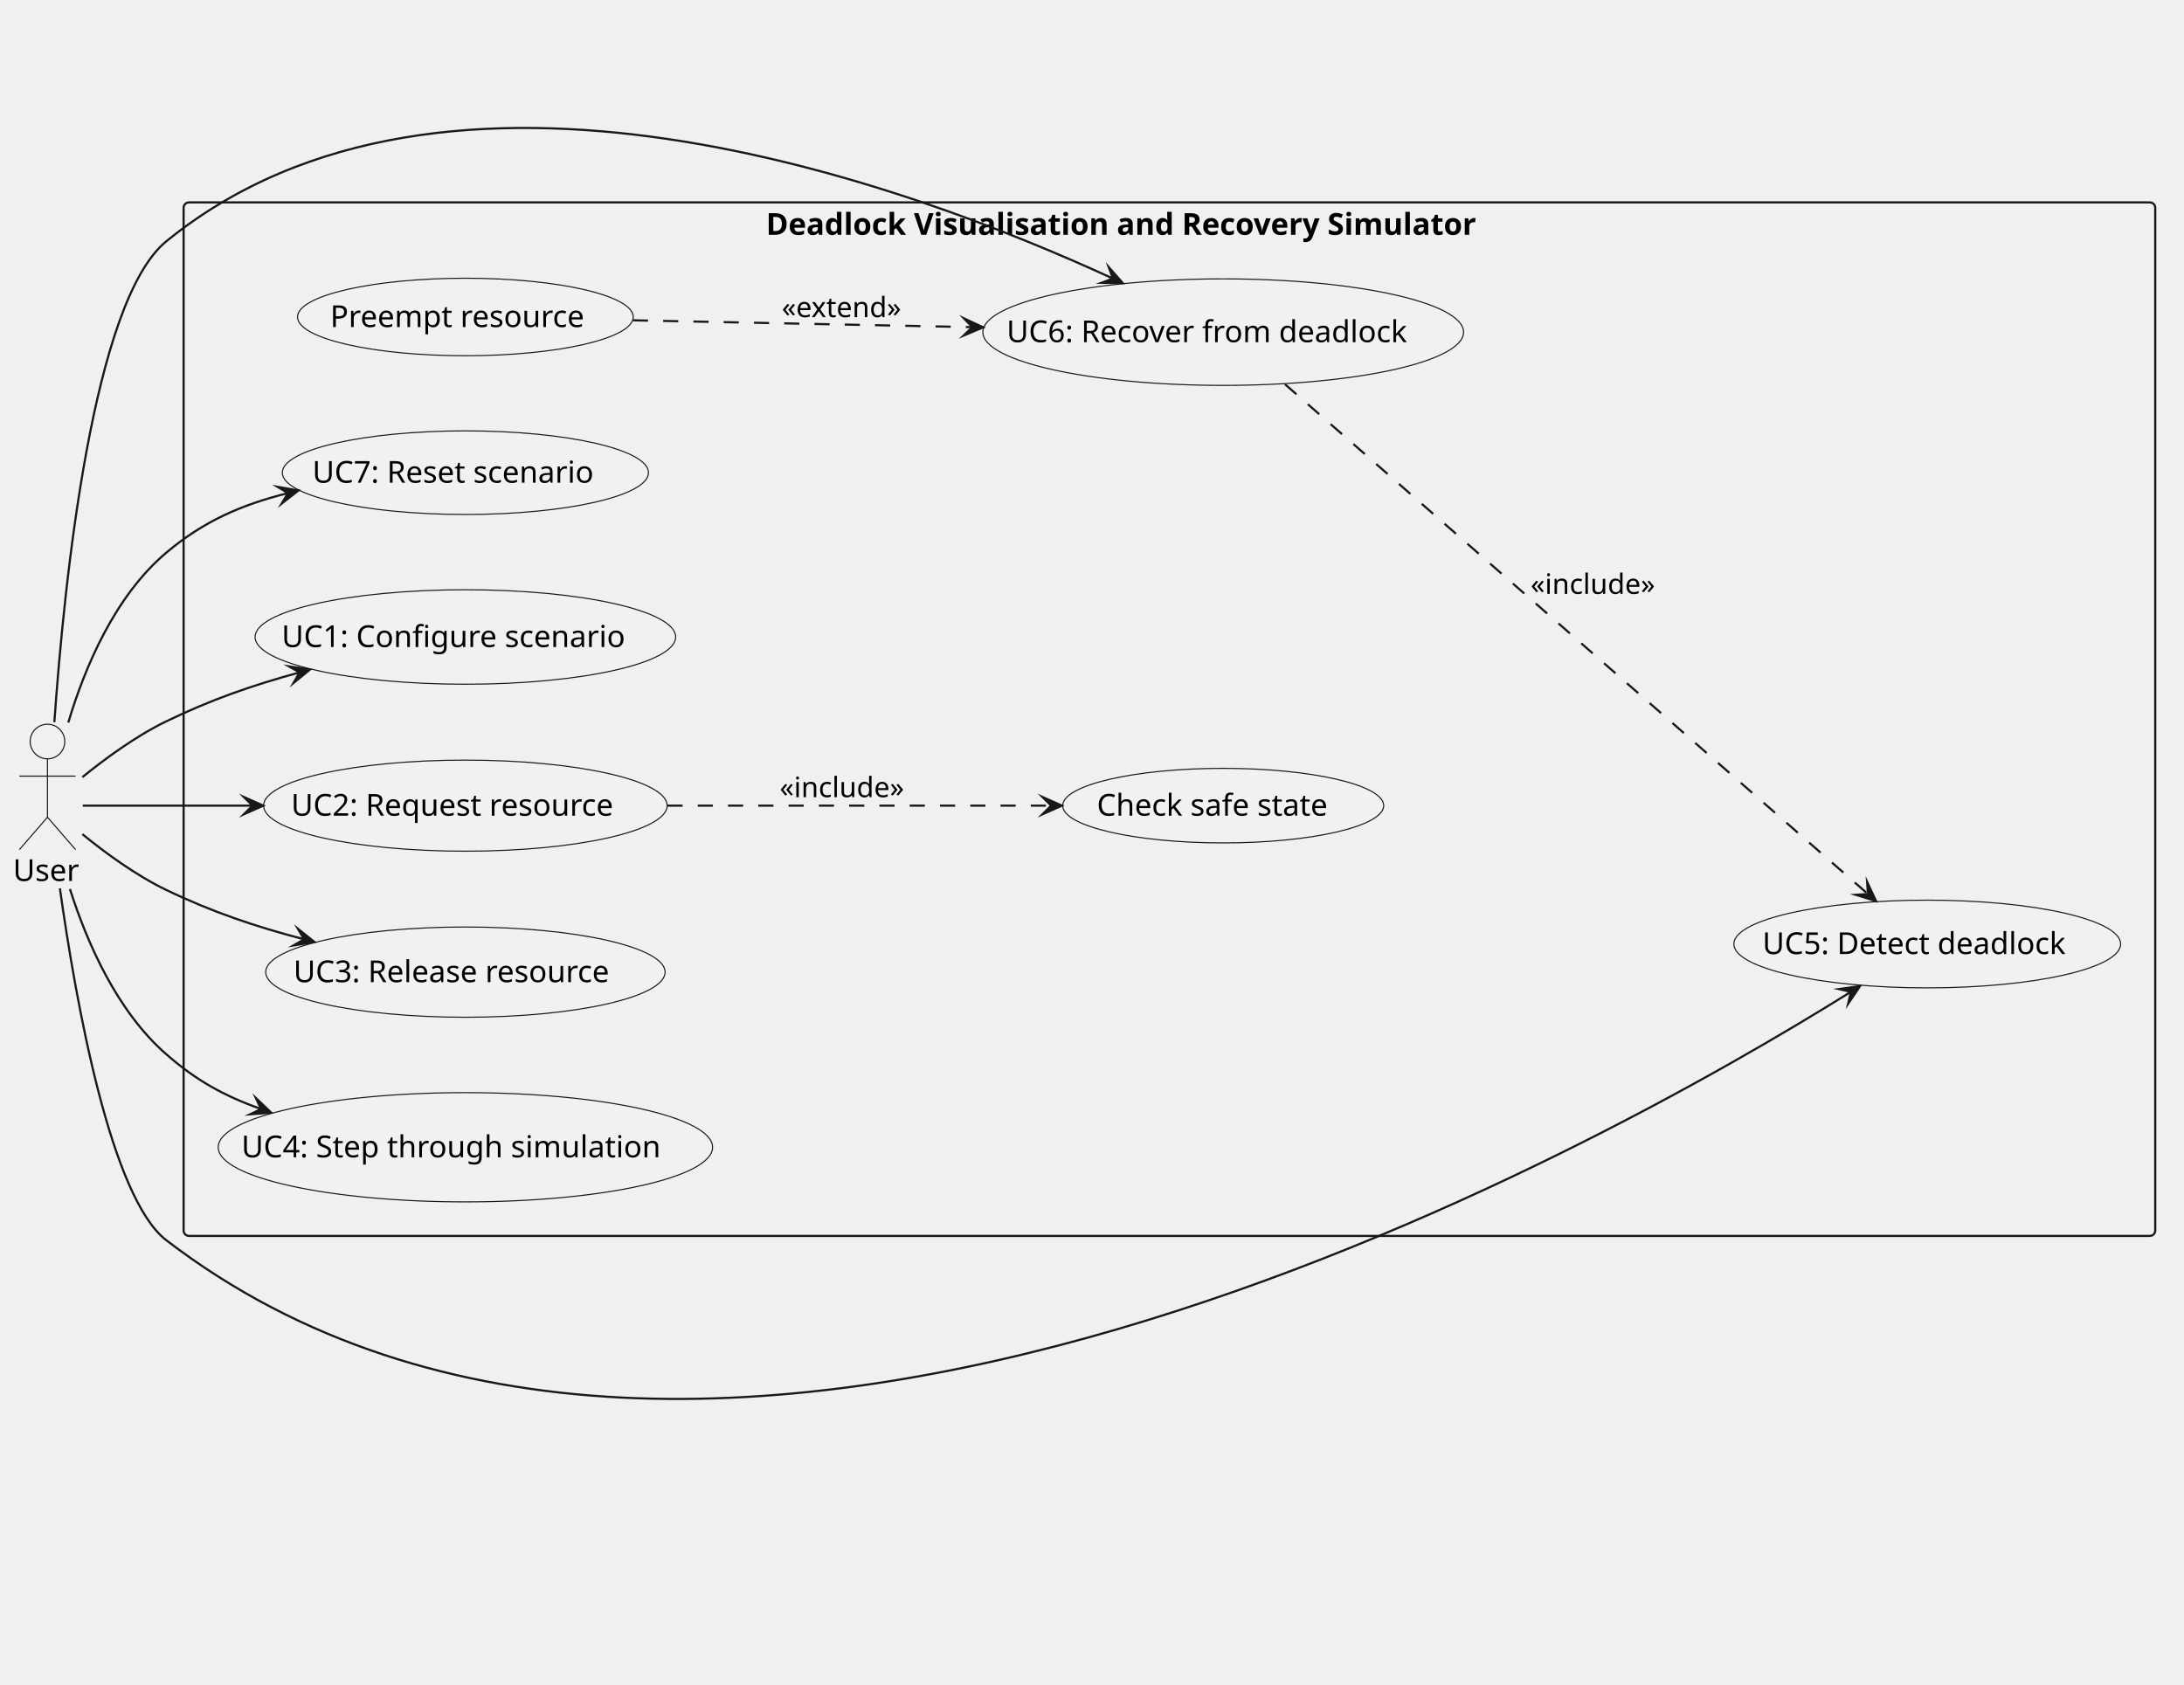
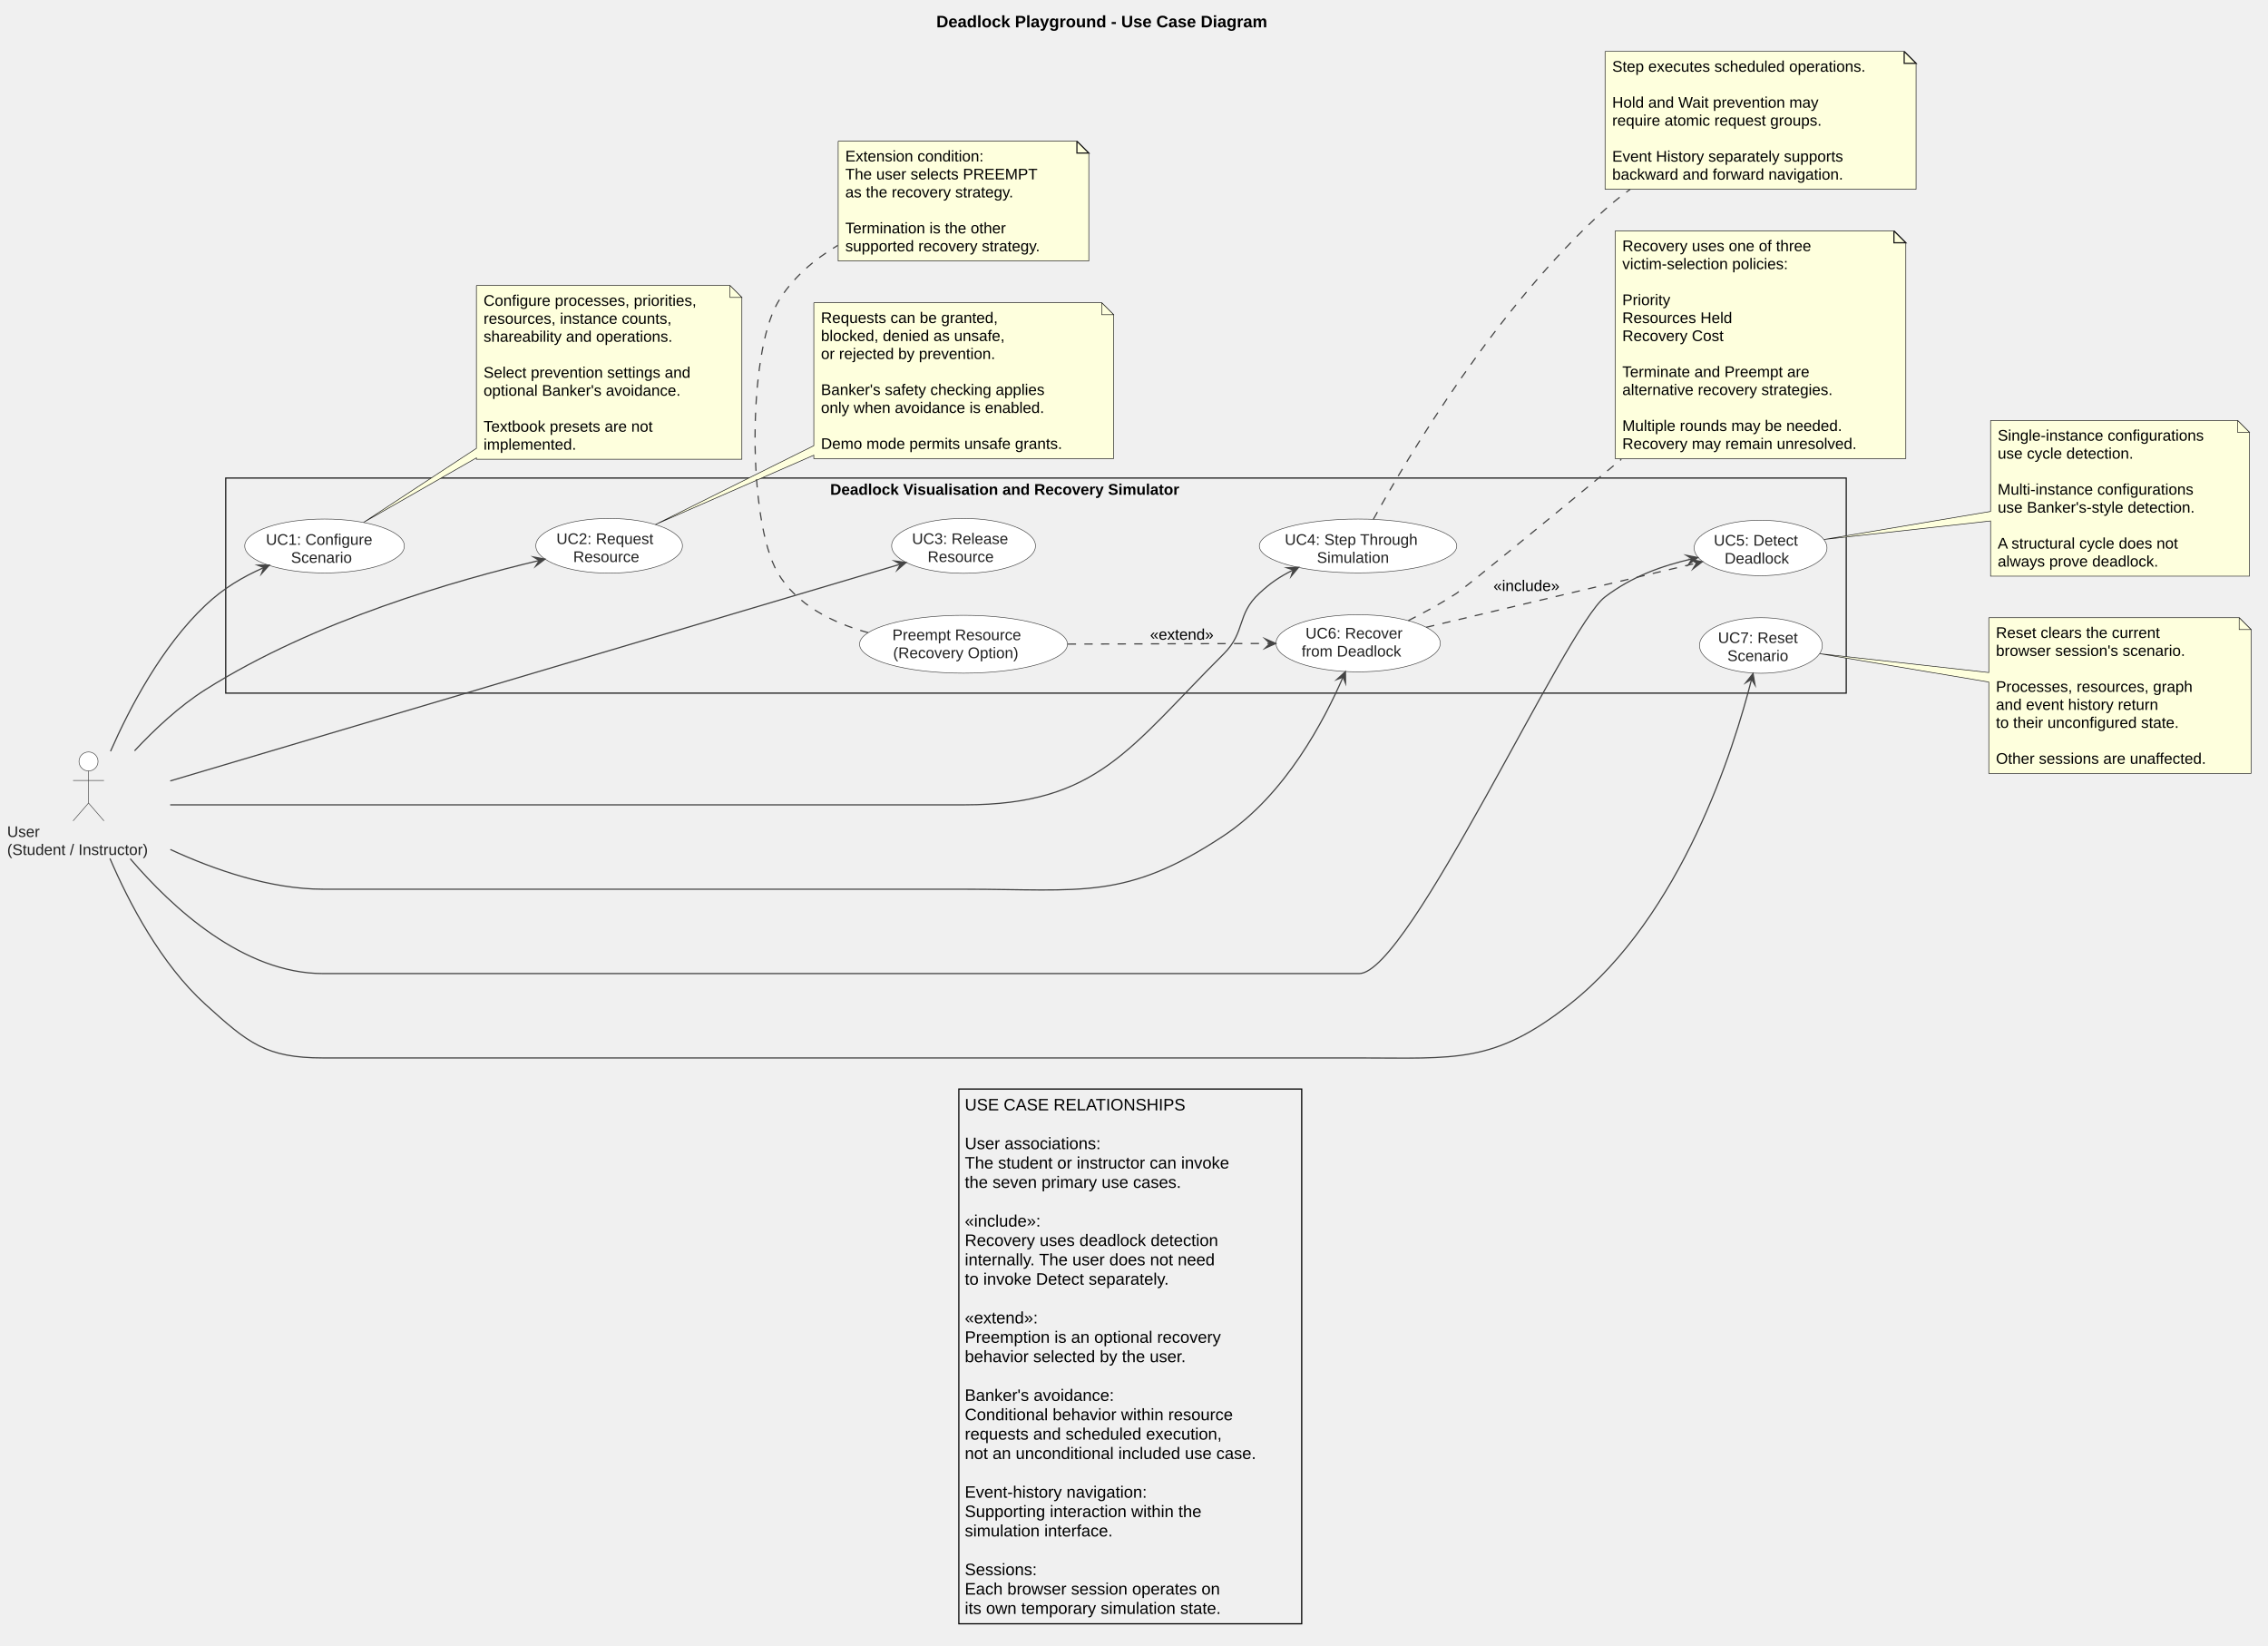
- <svg xmlns="http://www.w3.org/2000/svg" version="1.1" data-diagram-type="DESCRIPTION" style="width:1010px;height:779px;background:#FFFFFF;" width="1010px" height="779px" viewBox="0 0 1010 779" zoomAndPan="magnify" preserveAspectRatio="none" contentStyleType="text/css">
+ <svg xmlns="http://www.w3.org/2000/svg" version="1.1" data-diagram-type="DESCRIPTION" style="width:1909px;height:1385px;background:#FFFFFF;" width="1909px" height="1385px" viewBox="0 0 1909 1385" zoomAndPan="magnify" preserveAspectRatio="none" contentStyleType="text/css">
  <defs />
  <g font-family="sans-serif" lengthAdjust="spacing">
-     <g class="cluster" data-qualified-name="Deadlock Visualisation and Recovery Simulator" id="ent0002" data-source-line="5">
-       <rect x="84.91" y="93.61" width="911.79" height="478" fill="none" style="stroke:#181818;stroke-width:1;" rx="2.5" ry="2.5" />
-       <text x="354.245" y="108.605" fill="#000" font-size="14" textLength="373.119" font-weight="700">Deadlock Visualisation and Recovery Simulator</text>
-     </g>
-     <g class="entity" data-qualified-name="Deadlock Visualisation and Recovery Simulator.UC1" id="ent0003" data-source-line="6">
-       <ellipse cx="215.219" cy="294.61" rx="97.249" ry="21.85" fill="#F1F1F1" style="stroke:#181818;stroke-width:0.5;" />
-       <text x="130.231" y="299.258" fill="#000" font-size="14" textLength="169.976">UC1: Configure scenario</text>
-     </g>
-     <g class="entity" data-qualified-name="Deadlock Visualisation and Recovery Simulator.UC2" id="ent0004" data-source-line="7">
-       <ellipse cx="215.217" cy="372.613" rx="93.317" ry="21.063" fill="#F1F1F1" style="stroke:#181818;stroke-width:0.5;" />
-       <text x="134.612" y="377.262" fill="#000" font-size="14" textLength="161.212">UC2: Request resource</text>
-     </g>
-     <g class="entity" data-qualified-name="Deadlock Visualisation and Recovery Simulator.UC3" id="ent0005" data-source-line="8">
-       <ellipse cx="215.222" cy="449.61" rx="92.352" ry="20.87" fill="#F1F1F1" style="stroke:#181818;stroke-width:0.5;" />
-       <text x="135.699" y="454.259" fill="#000" font-size="14" textLength="159.045">UC3: Release resource</text>
-     </g>
-     <g class="entity" data-qualified-name="Deadlock Visualisation and Recovery Simulator.UC4" id="ent0006" data-source-line="9">
-       <ellipse cx="215.219" cy="530.612" rx="114.309" ry="25.262" fill="#F1F1F1" style="stroke:#181818;stroke-width:0.5;" />
-       <text x="111.634" y="535.26" fill="#000" font-size="14" textLength="207.17">UC4: Step through simulation</text>
-     </g>
-     <g class="entity" data-qualified-name="Deadlock Visualisation and Recovery Simulator.UC5" id="ent0007" data-source-line="10">
-       <ellipse cx="891.262" cy="436.606" rx="89.432" ry="20.286" fill="#F1F1F1" style="stroke:#181818;stroke-width:0.5;" />
-       <text x="815.035" y="441.255" fill="#000" font-size="14" textLength="152.455">UC5: Detect deadlock</text>
-     </g>
-     <g class="entity" data-qualified-name="Deadlock Visualisation and Recovery Simulator.UC6" id="ent0008" data-source-line="11">
-       <ellipse cx="565.682" cy="153.61" rx="111.152" ry="24.63" fill="#F1F1F1" style="stroke:#181818;stroke-width:0.5;" />
-       <text x="465.498" y="158.259" fill="#000" font-size="14" textLength="200.368">UC6: Recover from deadlock</text>
-     </g>
-     <g class="entity" data-qualified-name="Deadlock Visualisation and Recovery Simulator.UC7" id="ent0009" data-source-line="12">
-       <ellipse cx="215.225" cy="218.613" rx="84.665" ry="19.333" fill="#F1F1F1" style="stroke:#181818;stroke-width:0.5;" />
-       <text x="144.449" y="223.261" fill="#000" font-size="14" textLength="141.552">UC7: Reset scenario</text>
-     </g>
-     <g class="entity" data-qualified-name="Deadlock Visualisation and Recovery Simulator.SAFE" id="ent0010" data-source-line="13">
-       <ellipse cx="565.676" cy="372.605" rx="74.226" ry="17.245" fill="#F1F1F1" style="stroke:#181818;stroke-width:0.5;" />
-       <text x="507.253" y="377.254" fill="#000" font-size="14" textLength="116.847">Check safe state</text>
-     </g>
-     <g class="entity" data-qualified-name="Deadlock Visualisation and Recovery Simulator.PRE" id="ent0011" data-source-line="14">
-       <ellipse cx="215.221" cy="146.606" rx="77.631" ry="17.926" fill="#F1F1F1" style="stroke:#181818;stroke-width:0.5;" />
-       <text x="152.692" y="151.255" fill="#000" font-size="14" textLength="125.057">Preempt resource</text>
-     </g>
-     <g class="entity" data-qualified-name="User" id="ent0001" data-source-line="3">
-       <ellipse cx="21.955" cy="342.96" rx="8" ry="8" fill="#F1F1F1" style="stroke:#181818;stroke-width:0.5;" />
-       <path d="M21.955,350.96 L21.955,377.96 M8.955,358.96 L34.955,358.96 M21.955,377.96 L8.955,392.96 M21.955,377.96 L34.955,392.96" style="stroke:#181818;stroke-width:0.5;" fill="none" />
-       <text x="6" y="407.455" fill="#000" font-size="14" textLength="31.91">User</text>
-     </g>
-     <g class="link" data-entity-1="ent0001" data-entity-2="ent0003" id="lnk12" data-source-line="17" data-link-type="dependency">
-       <path d="M38.08,359.45 C48.42,351.04 62.77,340.46 76.91,333.61 C97.65,323.56 116.617,316.978 138.507,310.998" style="stroke:#181818;stroke-width:1;" fill="none" id="User-to-UC1" />
-       <polygon points="143.33,309.68,133.594,308.193,138.507,310.998,135.702,315.91,143.33,309.68" fill="#181818" style="stroke:#181818;stroke-width:1;stroke-linejoin:miter;stroke-miterlimit:10;" />
-     </g>
-     <g class="link" data-entity-1="ent0001" data-entity-2="ent0004" id="lnk13" data-source-line="18" data-link-type="dependency">
-       <path d="M38.28,372.61 C56.81,372.61 84.53,372.61 116.76,372.61" style="stroke:#181818;stroke-width:1;" fill="none" id="User-to-UC2" />
-       <polygon points="121.76,372.61,112.76,368.61,116.76,372.61,112.76,376.61,121.76,372.61" fill="#181818" style="stroke:#181818;stroke-width:1;stroke-linejoin:miter;stroke-miterlimit:10;" />
-     </g>
-     <g class="link" data-entity-1="ent0001" data-entity-2="ent0005" id="lnk14" data-source-line="19" data-link-type="dependency">
-       <path d="M38.07,385.79 C48.4,394.22 62.74,404.8 76.91,411.61 C98.31,421.89 118.132,428.546 140.602,434.416" style="stroke:#181818;stroke-width:1;" fill="none" id="User-to-UC3" />
-       <polygon points="145.44,435.68,137.743,429.535,140.602,434.416,135.721,437.275,145.44,435.68" fill="#181818" style="stroke:#181818;stroke-width:1;stroke-linejoin:miter;stroke-miterlimit:10;" />
-     </g>
-     <g class="link" data-entity-1="ent0001" data-entity-2="ent0006" id="lnk15" data-source-line="20" data-link-type="dependency">
-       <path d="M32.34,411.17 C40.3,436.2 54.15,467.73 76.91,487.61 C90.74,499.68 103.241,506.688 120.741,512.938" style="stroke:#181818;stroke-width:1;" fill="none" id="User-to-UC4" />
-       <polygon points="125.45,514.62,118.32,507.826,120.741,512.938,115.629,515.36,125.45,514.62" fill="#181818" style="stroke:#181818;stroke-width:1;stroke-linejoin:miter;stroke-miterlimit:10;" />
-     </g>
-     <g class="link" data-entity-1="ent0001" data-entity-2="ent0007" id="lnk16" data-source-line="21" data-link-type="dependency">
-       <path d="M27.7,410.88 C35.1,463.5 51.25,553.93 76.91,573.61 C326.03,764.68 740.789,530.628 855.949,458.728" style="stroke:#181818;stroke-width:1;" fill="none" id="User-to-UC5" />
-       <polygon points="860.19,456.08,850.437,457.453,855.949,458.728,854.674,464.239,860.19,456.08" fill="#181818" style="stroke:#181818;stroke-width:1;stroke-linejoin:miter;stroke-miterlimit:10;" />
-     </g>
-     <g class="link" data-entity-1="ent0001" data-entity-2="ent0008" id="lnk17" data-source-line="22" data-link-type="dependency">
-       <path d="M25.14,334.01 C29.75,268.32 43.01,139.22 76.91,111.61 C206.58,6 420.509,85.437 514.689,128.837" style="stroke:#181818;stroke-width:1;" fill="none" id="User-to-UC6" />
-       <polygon points="519.23,130.93,512.73,123.53,514.689,128.837,509.382,130.796,519.23,130.93" fill="#181818" style="stroke:#181818;stroke-width:1;stroke-linejoin:miter;stroke-miterlimit:10;" />
-     </g>
-     <g class="link" data-entity-1="ent0001" data-entity-2="ent0009" id="lnk18" data-source-line="23" data-link-type="dependency">
-       <path d="M31.57,334.2 C39.28,308.43 53.15,275.66 76.91,255.61 C94.08,241.12 111.539,233.461 133.169,228.061" style="stroke:#181818;stroke-width:1;" fill="none" id="User-to-UC7" />
-       <polygon points="138.02,226.85,128.319,225.149,133.169,228.061,130.257,232.911,138.02,226.85" fill="#181818" style="stroke:#181818;stroke-width:1;stroke-linejoin:miter;stroke-miterlimit:10;" />
-     </g>
-     <g class="link" data-entity-1="ent0004" data-entity-2="ent0010" id="lnk19" data-source-line="25" data-link-type="dependency">
-       <path d="M308.69,372.61 C365.75,372.61 432.94,372.61 486.1,372.61" style="stroke:#181818;stroke-width:1;stroke-dasharray:7,7;" fill="none" id="UC2-to-SAFE" />
-       <polygon points="491.1,372.61,482.1,368.61,486.1,372.61,482.1,376.61,491.1,372.61" fill="#181818" style="stroke:#181818;stroke-width:1;stroke-linejoin:miter;stroke-miterlimit:10;" />
-       <text x="360.53" y="368.677" fill="#000" font-size="13" textLength="63.007">«include»</text>
-     </g>
-     <g class="link" data-entity-1="ent0008" data-entity-2="ent0007" id="lnk20" data-source-line="26" data-link-type="dependency">
-       <path d="M594.27,177.74 C657.08,232.67 806.026,362.928 863.826,413.478" style="stroke:#181818;stroke-width:1;stroke-dasharray:7,7;" fill="none" id="UC6-to-UC5" />
-       <polygon points="867.59,416.77,863.449,407.834,863.826,413.478,858.182,413.856,867.59,416.77" fill="#181818" style="stroke:#181818;stroke-width:1;stroke-linejoin:miter;stroke-miterlimit:10;" />
-       <text x="707.83" y="274.677" fill="#000" font-size="13" textLength="63.007">«include»</text>
-     </g>
-     <g class="link" data-entity-1="ent0011" data-entity-2="ent0008" id="lnk21" data-source-line="27" data-link-type="dependency">
-       <path d="M292.69,148.14 C340.17,149.1 396.971,150.239 449.671,151.299" style="stroke:#181818;stroke-width:1;stroke-dasharray:7,7;" fill="none" id="PRE-to-UC6" />
-       <polygon points="454.67,151.4,445.752,147.22,449.671,151.299,445.591,155.218,454.67,151.4" fill="#181818" style="stroke:#181818;stroke-width:1;stroke-linejoin:miter;stroke-miterlimit:10;" />
-       <text x="361.53" y="146.677" fill="#000" font-size="13" textLength="61.185">«extend»</text>
+     <g class="title" data-source-line="1">
+       <text x="788.119" y="22.995" fill="#000" font-size="14" textLength="326.498" font-weight="700" font-family="Arial">Deadlock Playground - Use Case Diagram</text>
+     </g>
+     <g class="cluster" data-qualified-name="Deadlock Visualisation and Recovery Simulator" id="ent0002" data-source-line="27">
+       <rect x="190" y="402.297" width="1364" height="181" fill="none" style="stroke:#181818;stroke-width:1;" />
+       <text x="698.766" y="416.364" fill="#000" font-size="13" textLength="346.468" font-weight="700" font-family="Arial">Deadlock Visualisation and Recovery Simulator</text>
+     </g>
+     <g class="entity" data-qualified-name="Deadlock Visualisation and Recovery Simulator.UC1" id="ent0003" data-source-line="29">
+       <ellipse cx="273.177" cy="459.483" rx="67.177" ry="22.686" fill="#FFF" style="stroke:#444;stroke-width:0.5;" />
+       <text x="223.843" y="458.525" fill="#222" font-size="13" textLength="98.668" font-family="Arial">UC1: Configure</text>
+       <text x="244.92" y="473.658" fill="#222" font-size="13" textLength="56.513" font-family="Arial">Scenario</text>
+     </g>
+     <g class="entity" data-qualified-name="Deadlock Visualisation and Recovery Simulator.UC2" id="ent0004" data-source-line="31">
+       <ellipse cx="512.715" cy="459.316" rx="61.715" ry="23.019" fill="#FFF" style="stroke:#444;stroke-width:0.5;" />
+       <text x="468.332" y="457.843" fill="#222" font-size="13" textLength="88.766" font-family="Arial">UC2: Request</text>
+       <text x="482.471" y="472.976" fill="#222" font-size="13" textLength="60.487" font-family="Arial">Resource</text>
+     </g>
+     <g class="entity" data-qualified-name="Deadlock Visualisation and Recovery Simulator.UC3" id="ent0005" data-source-line="33">
+       <ellipse cx="811.039" cy="459.37" rx="60.539" ry="23.073" fill="#FFF" style="stroke:#444;stroke-width:0.5;" />
+       <text x="767.662" y="457.814" fill="#222" font-size="13" textLength="86.753" font-family="Arial">UC3: Release</text>
+       <text x="780.795" y="472.947" fill="#222" font-size="13" textLength="60.487" font-family="Arial">Resource</text>
+     </g>
+     <g class="entity" data-qualified-name="Deadlock Visualisation and Recovery Simulator.UC4" id="ent0006" data-source-line="35">
+       <ellipse cx="1143.083" cy="459.452" rx="83.083" ry="22.655" fill="#FFF" style="stroke:#444;stroke-width:0.5;" />
+       <text x="1081.425" y="458.542" fill="#222" font-size="13" textLength="123.316" font-family="Arial">UC4: Step Through</text>
+       <text x="1108.46" y="473.675" fill="#222" font-size="13" textLength="69.247" font-family="Arial">Simulation</text>
+     </g>
+     <g class="entity" data-qualified-name="Deadlock Visualisation and Recovery Simulator.UC5" id="ent0007" data-source-line="37">
+       <ellipse cx="1481.89" cy="461.131" rx="55.89" ry="23.334" fill="#FFF" style="stroke:#444;stroke-width:0.5;" />
+       <text x="1442.528" y="459.182" fill="#222" font-size="13" textLength="78.724" font-family="Arial">UC5: Detect</text>
+       <text x="1451.656" y="474.315" fill="#222" font-size="13" textLength="60.468" font-family="Arial">Deadlock</text>
+     </g>
+     <g class="entity" data-qualified-name="Deadlock Visualisation and Recovery Simulator.UC6" id="ent0008" data-source-line="39">
+       <ellipse cx="1143.157" cy="541.343" rx="69.157" ry="24.046" fill="#FFF" style="stroke:#444;stroke-width:0.5;" />
+       <text x="1098.886" y="537.337" fill="#222" font-size="13" textLength="88.543" font-family="Arial">UC6: Recover</text>
+       <text x="1095.588" y="552.469" fill="#222" font-size="13" textLength="95.139" font-family="Arial">from Deadlock</text>
+     </g>
+     <g class="entity" data-qualified-name="Deadlock Visualisation and Recovery Simulator.UC7" id="ent0009" data-source-line="41">
+       <ellipse cx="1482.187" cy="543.185" rx="51.687" ry="23.388" fill="#FFF" style="stroke:#444;stroke-width:0.5;" />
+       <text x="1446.049" y="541.155" fill="#222" font-size="13" textLength="72.274" font-family="Arial">UC7: Reset</text>
+       <text x="1453.93" y="556.288" fill="#222" font-size="13" textLength="56.513" font-family="Arial">Scenario</text>
+     </g>
+     <g class="entity" data-qualified-name="Deadlock Visualisation and Recovery Simulator.PRE" id="ent0010" data-source-line="43">
+       <ellipse cx="810.994" cy="542.141" rx="87.494" ry="24.344" fill="#FFF" style="stroke:#444;stroke-width:0.5;" />
+       <text x="751.088" y="538.722" fill="#222" font-size="13" textLength="119.812" font-family="Arial">Preempt Resource</text>
+       <text x="751.732" y="553.854" fill="#222" font-size="13" textLength="118.523" font-family="Arial">(Recovery Option)</text>
+     </g>
+     <g class="entity" data-qualified-name="User" id="ent0001" data-source-line="25">
+       <ellipse cx="74.517" cy="640.797" rx="8" ry="8" fill="#FFF" style="stroke:#444;stroke-width:0.5;" />
+       <path d="M74.517,648.797 L74.517,675.797 M61.517,656.797 L87.517,656.797 M74.517,675.797 L61.517,690.797 M74.517,675.797 L87.517,690.797" style="stroke:#444;stroke-width:0.5;" fill="none" />
+       <text x="6" y="704.364" fill="#222" font-size="13" textLength="29.631" font-family="Arial">User</text>
+       <text x="6" y="719.497" fill="#222" font-size="13" textLength="137.033" font-family="Arial">(Student / Instructor)</text>
+     </g>
+     <g class="entity" data-qualified-name="GMN26" id="ent0027" data-source-line="86">
+       <path d="M401,240.297 L401,377.307 L306.03,439.607 L401,385.307 L401,386.492 A0,0 0 0 0 401,386.492 L624.433,386.492 A0,0 0 0 0 624.433,386.492 L624.433,250.297 L614.433,240.297 L401,240.297 A0,0 0 0 0 401,240.297" style="stroke:#181818;stroke-width:0.5;" fill="#FEFFDD" />
+       <path d="M614.433,240.297 L614.433,250.297 L624.433,250.297 L614.433,240.297" style="stroke:#181818;stroke-width:0.5;" fill="#FEFFDD" />
+       <text x="407" y="257.364" fill="#000" font-size="13" textLength="202.433" font-family="Arial">Configure processes, priorities,</text>
+       <text x="407" y="272.497" fill="#000" font-size="13" textLength="178.623" font-family="Arial">resources, instance counts,</text>
+       <text x="407" y="287.629" fill="#000" font-size="13" textLength="182.209" font-family="Arial">shareability and operations.</text>
+       <text x="407" y="302.762" fill="#000" font-size="13" font-family="Arial"> </text>
+       <text x="407" y="317.895" fill="#000" font-size="13" textLength="199.228" font-family="Arial">Select prevention settings and</text>
+       <text x="407" y="333.028" fill="#000" font-size="13" textLength="188.252" font-family="Arial">optional Banker's avoidance.</text>
+       <text x="407" y="348.161" fill="#000" font-size="13" font-family="Arial"> </text>
+       <text x="407" y="363.293" fill="#000" font-size="13" textLength="163.649" font-family="Arial">Textbook presets are not</text>
+       <text x="407" y="378.426" fill="#000" font-size="13" textLength="90.518" font-family="Arial">implemented.</text>
+     </g>
+     <g class="entity" data-qualified-name="GMN29" id="ent0030" data-source-line="98">
+       <path d="M685,254.797 L685,375.047 L551.66,441.407 L685,383.047 L685,385.859 A0,0 0 0 0 685,385.859 L937.359,385.859 A0,0 0 0 0 937.359,385.859 L937.359,264.797 L927.359,254.797 L685,254.797 A0,0 0 0 0 685,254.797" style="stroke:#181818;stroke-width:0.5;" fill="#FEFFDD" />
+       <path d="M927.359,254.797 L927.359,264.797 L937.359,264.797 L927.359,254.797" style="stroke:#181818;stroke-width:0.5;" fill="#FEFFDD" />
+       <text x="691" y="271.864" fill="#000" font-size="13" textLength="167.445" font-family="Arial">Requests can be granted,</text>
+       <text x="691" y="286.997" fill="#000" font-size="13" textLength="174.288" font-family="Arial">blocked, denied as unsafe,</text>
+       <text x="691" y="302.129" fill="#000" font-size="13" textLength="169.647" font-family="Arial">or rejected by prevention.</text>
+       <text x="691" y="317.262" fill="#000" font-size="13" font-family="Arial"> </text>
+       <text x="691" y="332.395" fill="#000" font-size="13" textLength="213.472" font-family="Arial">Banker's safety checking applies</text>
+       <text x="691" y="347.528" fill="#000" font-size="13" textLength="212.799" font-family="Arial">only when avoidance is enabled.</text>
+       <text x="691" y="362.661" fill="#000" font-size="13" font-family="Arial"> </text>
+       <text x="691" y="377.793" fill="#000" font-size="13" textLength="231.359" font-family="Arial">Demo mode permits unsafe grants.</text>
+     </g>
+     <g class="entity" data-qualified-name="GMN32" id="ent0033" data-source-line="109">
+       <path d="M1351,43.297 L1351,159.227 L1612.773,159.227 L1612.773,53.297 L1602.773,43.297 L1351,43.297" style="stroke:#181818;stroke-width:0.5;" fill="#FEFFDD" />
+       <path d="M1602.773,43.297 L1602.773,53.297 L1612.773,53.297 L1602.773,43.297" style="stroke:#181818;stroke-width:1;" fill="#FEFFDD" />
+       <text x="1357" y="60.364" fill="#000" font-size="13" textLength="240.773" font-family="Arial">Step executes scheduled operations.</text>
+       <text x="1357" y="75.497" fill="#000" font-size="13" font-family="Arial"> </text>
+       <text x="1357" y="90.629" fill="#000" font-size="13" textLength="198.859" font-family="Arial">Hold and Wait prevention may</text>
+       <text x="1357" y="105.762" fill="#000" font-size="13" textLength="202.274" font-family="Arial">require atomic request groups.</text>
+       <text x="1357" y="120.895" fill="#000" font-size="13" font-family="Arial"> </text>
+       <text x="1357" y="136.028" fill="#000" font-size="13" textLength="221.273" font-family="Arial">Event History separately supports</text>
+       <text x="1357" y="151.161" fill="#000" font-size="13" textLength="222.777" font-family="Arial">backward and forward navigation.</text>
+     </g>
+     <g class="entity" data-qualified-name="GMN35" id="ent0036" data-source-line="119">
+       <path d="M1675.5,353.797 L1675.5,430.397 L1535.34,453.977 L1675.5,438.397 L1675.5,484.859 A0,0 0 0 0 1675.5,484.859 L1893.366,484.859 A0,0 0 0 0 1893.366,484.859 L1893.366,363.797 L1883.366,353.797 L1675.5,353.797 A0,0 0 0 0 1675.5,353.797" style="stroke:#181818;stroke-width:0.5;" fill="#FEFFDD" />
+       <path d="M1883.366,353.797 L1883.366,363.797 L1893.366,363.797 L1883.366,353.797" style="stroke:#181818;stroke-width:0.5;" fill="#FEFFDD" />
+       <text x="1681.5" y="370.864" fill="#000" font-size="13" textLength="196.866" font-family="Arial">Single-instance configurations</text>
+       <text x="1681.5" y="385.997" fill="#000" font-size="13" textLength="130.4" font-family="Arial">use cycle detection.</text>
+       <text x="1681.5" y="401.129" fill="#000" font-size="13" font-family="Arial"> </text>
+       <text x="1681.5" y="416.262" fill="#000" font-size="13" textLength="188.678" font-family="Arial">Multi-instance configurations</text>
+       <text x="1681.5" y="431.395" fill="#000" font-size="13" textLength="189.008" font-family="Arial">use Banker's-style detection.</text>
+       <text x="1681.5" y="446.528" fill="#000" font-size="13" font-family="Arial"> </text>
+       <text x="1681.5" y="461.661" fill="#000" font-size="13" textLength="174.148" font-family="Arial">A structural cycle does not</text>
+       <text x="1681.5" y="476.793" fill="#000" font-size="13" textLength="152.991" font-family="Arial">always prove deadlock.</text>
+     </g>
+     <g class="entity" data-qualified-name="GMN38" id="ent0039" data-source-line="130">
+       <path d="M1359.5,194.297 L1359.5,385.891 L1604.141,385.891 L1604.141,204.297 L1594.141,194.297 L1359.5,194.297" style="stroke:#181818;stroke-width:0.5;" fill="#FEFFDD" />
+       <path d="M1594.141,194.297 L1594.141,204.297 L1604.141,204.297 L1594.141,194.297" style="stroke:#181818;stroke-width:1;" fill="#FEFFDD" />
+       <text x="1365.5" y="211.364" fill="#000" font-size="13" textLength="178.572" font-family="Arial">Recovery uses one of three</text>
+       <text x="1365.5" y="226.497" fill="#000" font-size="13" textLength="160.418" font-family="Arial">victim-selection policies:</text>
+       <text x="1365.5" y="241.629" fill="#000" font-size="13" font-family="Arial"> </text>
+       <text x="1365.5" y="256.762" fill="#000" font-size="13" textLength="46.497" font-family="Arial">Priority</text>
+       <text x="1365.5" y="271.895" fill="#000" font-size="13" textLength="101.029" font-family="Arial">Resources Held</text>
+       <text x="1365.5" y="287.028" fill="#000" font-size="13" textLength="93.895" font-family="Arial">Recovery Cost</text>
+       <text x="1365.5" y="302.161" fill="#000" font-size="13" font-family="Arial"> </text>
+       <text x="1365.5" y="317.293" fill="#000" font-size="13" textLength="180.216" font-family="Arial">Terminate and Preempt are</text>
+       <text x="1365.5" y="332.426" fill="#000" font-size="13" textLength="205.105" font-family="Arial">alternative recovery strategies.</text>
+       <text x="1365.5" y="347.559" fill="#000" font-size="13" font-family="Arial"> </text>
+       <text x="1365.5" y="362.692" fill="#000" font-size="13" textLength="210.412" font-family="Arial">Multiple rounds may be needed.</text>
+       <text x="1365.5" y="377.825" fill="#000" font-size="13" textLength="223.641" font-family="Arial">Recovery may remain unresolved.</text>
+     </g>
+     <g class="entity" data-qualified-name="GMN41" id="ent0042" data-source-line="145">
+       <path d="M1674,519.797 L1674,565.967 L1531.61,550.087 L1674,573.967 L1674,650.859 A0,0 0 0 0 1674,650.859 L1894.735,650.859 A0,0 0 0 0 1894.735,650.859 L1894.735,529.797 L1884.735,519.797 L1674,519.797 A0,0 0 0 0 1674,519.797" style="stroke:#181818;stroke-width:0.5;" fill="#FEFFDD" />
+       <path d="M1884.735,519.797 L1884.735,529.797 L1894.735,529.797 L1884.735,519.797" style="stroke:#181818;stroke-width:0.5;" fill="#FEFFDD" />
+       <text x="1680" y="536.864" fill="#000" font-size="13" textLength="156.882" font-family="Arial">Reset clears the current</text>
+       <text x="1680" y="551.997" fill="#000" font-size="13" textLength="178.198" font-family="Arial">browser session's scenario.</text>
+       <text x="1680" y="567.129" fill="#000" font-size="13" font-family="Arial"> </text>
+       <text x="1680" y="582.262" fill="#000" font-size="13" textLength="182.755" font-family="Arial">Processes, resources, graph</text>
+       <text x="1680" y="597.395" fill="#000" font-size="13" textLength="158.856" font-family="Arial">and event history return</text>
+       <text x="1680" y="612.528" fill="#000" font-size="13" textLength="178.896" font-family="Arial">to their unconfigured state.</text>
+       <text x="1680" y="627.661" fill="#000" font-size="13" font-family="Arial"> </text>
+       <text x="1680" y="642.793" fill="#000" font-size="13" textLength="199.735" font-family="Arial">Other sessions are unaffected.</text>
+     </g>
+     <g class="entity" data-qualified-name="GMN44" id="ent0045" data-source-line="156">
+       <path d="M705.5,118.797 L705.5,219.594 L916.454,219.594 L916.454,128.797 L906.454,118.797 L705.5,118.797" style="stroke:#181818;stroke-width:0.5;" fill="#FEFFDD" />
+       <path d="M906.454,118.797 L906.454,128.797 L916.454,128.797 L906.454,118.797" style="stroke:#181818;stroke-width:1;" fill="#FEFFDD" />
+       <text x="711.5" y="135.864" fill="#000" font-size="13" textLength="132.438" font-family="Arial">Extension condition:</text>
+       <text x="711.5" y="150.997" fill="#000" font-size="13" textLength="170.625" font-family="Arial">The user selects PREEMPT</text>
+       <text x="711.5" y="166.129" fill="#000" font-size="13" textLength="163.998" font-family="Arial">as the recovery strategy.</text>
+       <text x="711.5" y="181.262" fill="#000" font-size="13" font-family="Arial"> </text>
+       <text x="711.5" y="196.395" fill="#000" font-size="13" textLength="157.416" font-family="Arial">Termination is the other</text>
+       <text x="711.5" y="211.528" fill="#000" font-size="13" textLength="189.954" font-family="Arial">supported recovery strategy.</text>
+     </g>
+     <g class="link" data-entity-1="ent0008" data-entity-2="ent0007" id="lnk24" data-source-line="77" data-link-type="dependency">
+       <path d="M1200.41,527.907 C1265.52,512.447 1366.635,488.442 1428.015,473.872" style="stroke:#444;stroke-width:1;stroke-dasharray:7,7;" fill="none" id="UC6-to-UC5" />
+       <polygon points="1432.88,472.717,1423.199,470.904,1428.015,473.872,1425.047,478.687,1432.88,472.717" fill="#444" style="stroke:#444;stroke-width:1;stroke-linejoin:miter;stroke-miterlimit:10;" />
+       <text x="1257" y="497.364" fill="#000" font-size="13" textLength="63.007" font-family="Arial">«include»</text>
+     </g>
+     <g class="link" data-entity-1="ent0001" data-entity-2="ent0003" id="lnk17" data-source-line="59" data-link-type="dependency">
+       <path d="M93.04,632.227 C109.24,595.377 136.33,543.887 173,509.297 C188.27,494.887 203.914,485.724 222.094,477.614" style="stroke:#444;stroke-width:1;" fill="none" id="User-to-UC1" />
+       <polygon points="226.66,475.577,216.811,475.59,222.094,477.614,220.07,482.896,226.66,475.577" fill="#444" style="stroke:#444;stroke-width:1;stroke-linejoin:miter;stroke-miterlimit:10;" />
+     </g>
+     <g class="link" data-entity-1="ent0001" data-entity-2="ent0004" id="lnk18" data-source-line="61" data-link-type="dependency">
+       <path d="M113.25,631.817 C130.05,613.837 150.99,594.187 173,580.297 C265.22,522.077 384.404,488.108 453.854,471.678" style="stroke:#444;stroke-width:1;" fill="none" id="User-to-UC2" />
+       <polygon points="458.72,470.527,449.041,468.706,453.854,471.678,450.883,476.491,458.72,470.527" fill="#444" style="stroke:#444;stroke-width:1;stroke-linejoin:miter;stroke-miterlimit:10;" />
+     </g>
+     <g class="link" data-entity-1="ent0001" data-entity-2="ent0005" id="lnk19" data-source-line="63" data-link-type="dependency">
+       <path d="M143.28,657.177 C290.49,613.487 631.527,512.27 757.897,474.76" style="stroke:#444;stroke-width:1;" fill="none" id="User-to-UC3" />
+       <polygon points="762.69,473.337,752.924,472.063,757.897,474.76,755.2,479.733,762.69,473.337" fill="#444" style="stroke:#444;stroke-width:1;stroke-linejoin:miter;stroke-miterlimit:10;" />
+     </g>
+     <g class="link" data-entity-1="ent0001" data-entity-2="ent0006" id="lnk20" data-source-line="65" data-link-type="dependency">
+       <path d="M143.25,677.297 C181.13,677.297 229.19,677.297 272,677.297 C272,677.297 272,677.297 812,677.297 C924.13,677.297 950.54,629.417 1030,550.297 C1048.63,531.737 1040.7,517.147 1060,499.297 C1069.53,490.477 1076.893,485.422 1088.583,479.612" style="stroke:#444;stroke-width:1;" fill="none" id="User-to-UC4" />
+       <polygon points="1093.06,477.387,1083.22,477.81,1088.583,479.612,1086.781,484.974,1093.06,477.387" fill="#444" style="stroke:#444;stroke-width:1;stroke-linejoin:miter;stroke-miterlimit:10;" />
+     </g>
+     <g class="link" data-entity-1="ent0001" data-entity-2="ent0007" id="lnk21" data-source-line="67" data-link-type="dependency">
+       <path d="M109.6,722.617 C145.11,764.167 204.87,819.297 272,819.297 C272,819.297 272,819.297 1144,819.297 C1186.07,819.297 1317.48,527.717 1351,502.297 C1373.63,485.137 1398.727,476.168 1424.197,470.308" style="stroke:#444;stroke-width:1;" fill="none" id="User-to-UC5" />
+       <polygon points="1429.07,469.187,1419.402,467.307,1424.197,470.308,1421.196,475.103,1429.07,469.187" fill="#444" style="stroke:#444;stroke-width:1;stroke-linejoin:miter;stroke-miterlimit:10;" />
+     </g>
+     <g class="link" data-entity-1="ent0001" data-entity-2="ent0008" id="lnk22" data-source-line="69" data-link-type="dependency">
+       <path d="M143.38,714.877 C180.28,731.907 227.38,748.297 272,748.297 C272,748.297 272,748.297 812,748.297 C910.93,748.297 947.5,757.897 1030,703.297 C1082.03,668.847 1114.805,605.772 1130.475,569.752" style="stroke:#444;stroke-width:1;" fill="none" id="User-to-UC6" />
+       <polygon points="1132.47,565.167,1125.212,571.824,1130.475,569.752,1132.548,575.015,1132.47,565.167" fill="#444" style="stroke:#444;stroke-width:1;stroke-linejoin:miter;stroke-miterlimit:10;" />
+     </g>
+     <g class="link" data-entity-1="ent0001" data-entity-2="ent0009" id="lnk23" data-source-line="71" data-link-type="dependency">
+       <path d="M92.52,722.387 C108.47,759.497 135.5,811.347 173,845.297 C208.83,877.737 223.67,890.297 272,890.297 C272,890.297 272,890.297 1144,890.297 C1225.17,890.297 1257.19,895.457 1321,845.297 C1415.92,770.667 1459.808,628.693 1474.318,571.623" style="stroke:#444;stroke-width:1;" fill="none" id="User-to-UC7" />
+       <polygon points="1475.55,566.777,1469.456,574.514,1474.318,571.623,1477.209,576.485,1475.55,566.777" fill="#444" style="stroke:#444;stroke-width:1;stroke-linejoin:miter;stroke-miterlimit:10;" />
+     </g>
+     <g class="link" data-entity-1="ent0010" data-entity-2="ent0008" id="lnk25" data-source-line="79" data-link-type="dependency">
+       <path d="M898.7,542.027 C953.41,541.867 1018.08,541.673 1068.83,541.513" style="stroke:#444;stroke-width:1;stroke-dasharray:7,7;" fill="none" id="PRE-to-UC6" />
+       <polygon points="1073.83,541.497,1064.817,537.525,1068.83,541.513,1064.843,545.525,1073.83,541.497" fill="#444" style="stroke:#444;stroke-width:1;stroke-linejoin:miter;stroke-miterlimit:10;" />
+       <text x="968" y="538.364" fill="#000" font-size="13" textLength="61.185" font-family="Arial">«extend»</text>
+     </g>
+     <g class="link" data-entity-1="ent0006" data-entity-2="ent0033" id="lnk34" data-source-line="109" data-link-type="association">
+       <path d="M1155.95,437.037 C1184.26,385.867 1259.93,258.007 1351,176.297 C1357.59,170.377 1364.73,164.707 1372.15,159.327" style="stroke:#444;stroke-width:1;stroke-dasharray:7,7;" fill="none" id="UC4-GMN32" />
+     </g>
+     <g class="link" data-entity-1="ent0008" data-entity-2="ent0039" id="lnk40" data-source-line="130" data-link-type="association">
+       <path d="M1185.42,522.237 C1198.72,515.547 1213.29,507.617 1226,499.297 C1233.89,494.127 1301.19,438.927 1364.67,386.557" style="stroke:#444;stroke-width:1;stroke-dasharray:7,7;" fill="none" id="UC6-GMN38" />
+     </g>
+     <g class="link" data-entity-1="ent0010" data-entity-2="ent0045" id="lnk46" data-source-line="156" data-link-type="association">
+       <path d="M730.78,532.427 C700.86,524.177 670.34,509.147 654.5,481.797 C629.22,438.137 629.22,298.447 654.5,254.797 C666.29,234.437 684.88,218.627 705.18,206.467" style="stroke:#444;stroke-width:1;stroke-dasharray:7,7;" fill="none" id="PRE-GMN44" />
+     </g>
+     <g class="legend" data-source-line="164">
+       <rect x="807.068" y="916.457" width="288.599" height="450.016" fill="none" style="stroke:#000;stroke-width:1;" />
+       <text x="812.068" y="934.452" fill="#000" font-size="14" textLength="184.96" font-family="Arial">USE CASE RELATIONSHIPS</text>
+       <text x="812.068" y="950.749" fill="#000" font-size="14" font-family="Arial"> </text>
+       <text x="812.068" y="967.046" fill="#000" font-size="14" textLength="127.087" font-family="Arial">User associations:</text>
+       <text x="812.068" y="983.343" fill="#000" font-size="14" textLength="255.295" font-family="Arial">The student or instructor can invoke</text>
+       <text x="812.068" y="999.639" fill="#000" font-size="14" textLength="205.953" font-family="Arial">the seven primary use cases.</text>
+       <text x="812.068" y="1015.936" fill="#000" font-size="14" font-family="Arial"> </text>
+       <text x="812.068" y="1032.233" fill="#000" font-size="14" textLength="72.57" font-family="Arial">«include»:</text>
+       <text x="812.068" y="1048.53" fill="#000" font-size="14" textLength="240.311" font-family="Arial">Recovery uses deadlock detection</text>
+       <text x="812.068" y="1064.827" fill="#000" font-size="14" textLength="240.687" font-family="Arial">internally. The user does not need</text>
+       <text x="812.068" y="1081.124" fill="#000" font-size="14" textLength="198.857" font-family="Arial">to invoke Detect separately.</text>
+       <text x="812.068" y="1097.421" fill="#000" font-size="14" font-family="Arial"> </text>
+       <text x="812.068" y="1113.718" fill="#000" font-size="14" textLength="70.608" font-family="Arial">«extend»:</text>
+       <text x="812.068" y="1130.014" fill="#000" font-size="14" textLength="245.513" font-family="Arial">Preemption is an optional recovery</text>
+       <text x="812.068" y="1146.311" fill="#000" font-size="14" textLength="213.479" font-family="Arial">behavior selected by the user.</text>
+       <text x="812.068" y="1162.608" fill="#000" font-size="14" font-family="Arial"> </text>
+       <text x="812.068" y="1178.905" fill="#000" font-size="14" textLength="141.812" font-family="Arial">Banker's avoidance:</text>
+       <text x="812.068" y="1195.202" fill="#000" font-size="14" textLength="257.708" font-family="Arial">Conditional behavior within resource</text>
+       <text x="812.068" y="1211.499" fill="#000" font-size="14" textLength="245.485" font-family="Arial">requests and scheduled execution,</text>
+       <text x="812.068" y="1227.796" fill="#000" font-size="14" textLength="278.599" font-family="Arial">not an unconditional included use case.</text>
+       <text x="812.068" y="1244.093" fill="#000" font-size="14" font-family="Arial"> </text>
+       <text x="812.068" y="1260.389" fill="#000" font-size="14" textLength="176.388" font-family="Arial">Event-history navigation:</text>
+       <text x="812.068" y="1276.686" fill="#000" font-size="14" textLength="231.499" font-family="Arial">Supporting interaction within the</text>
+       <text x="812.068" y="1292.983" fill="#000" font-size="14" textLength="144.32" font-family="Arial">simulation interface.</text>
+       <text x="812.068" y="1309.28" fill="#000" font-size="14" font-family="Arial"> </text>
+       <text x="812.068" y="1325.577" fill="#000" font-size="14" textLength="65.427" font-family="Arial">Sessions:</text>
+       <text x="812.068" y="1341.874" fill="#000" font-size="14" textLength="239.176" font-family="Arial">Each browser session operates on</text>
+       <text x="812.068" y="1358.171" fill="#000" font-size="14" textLength="249.826" font-family="Arial">its own temporary simulation state.</text>
    </g>
  </g>
</svg>
